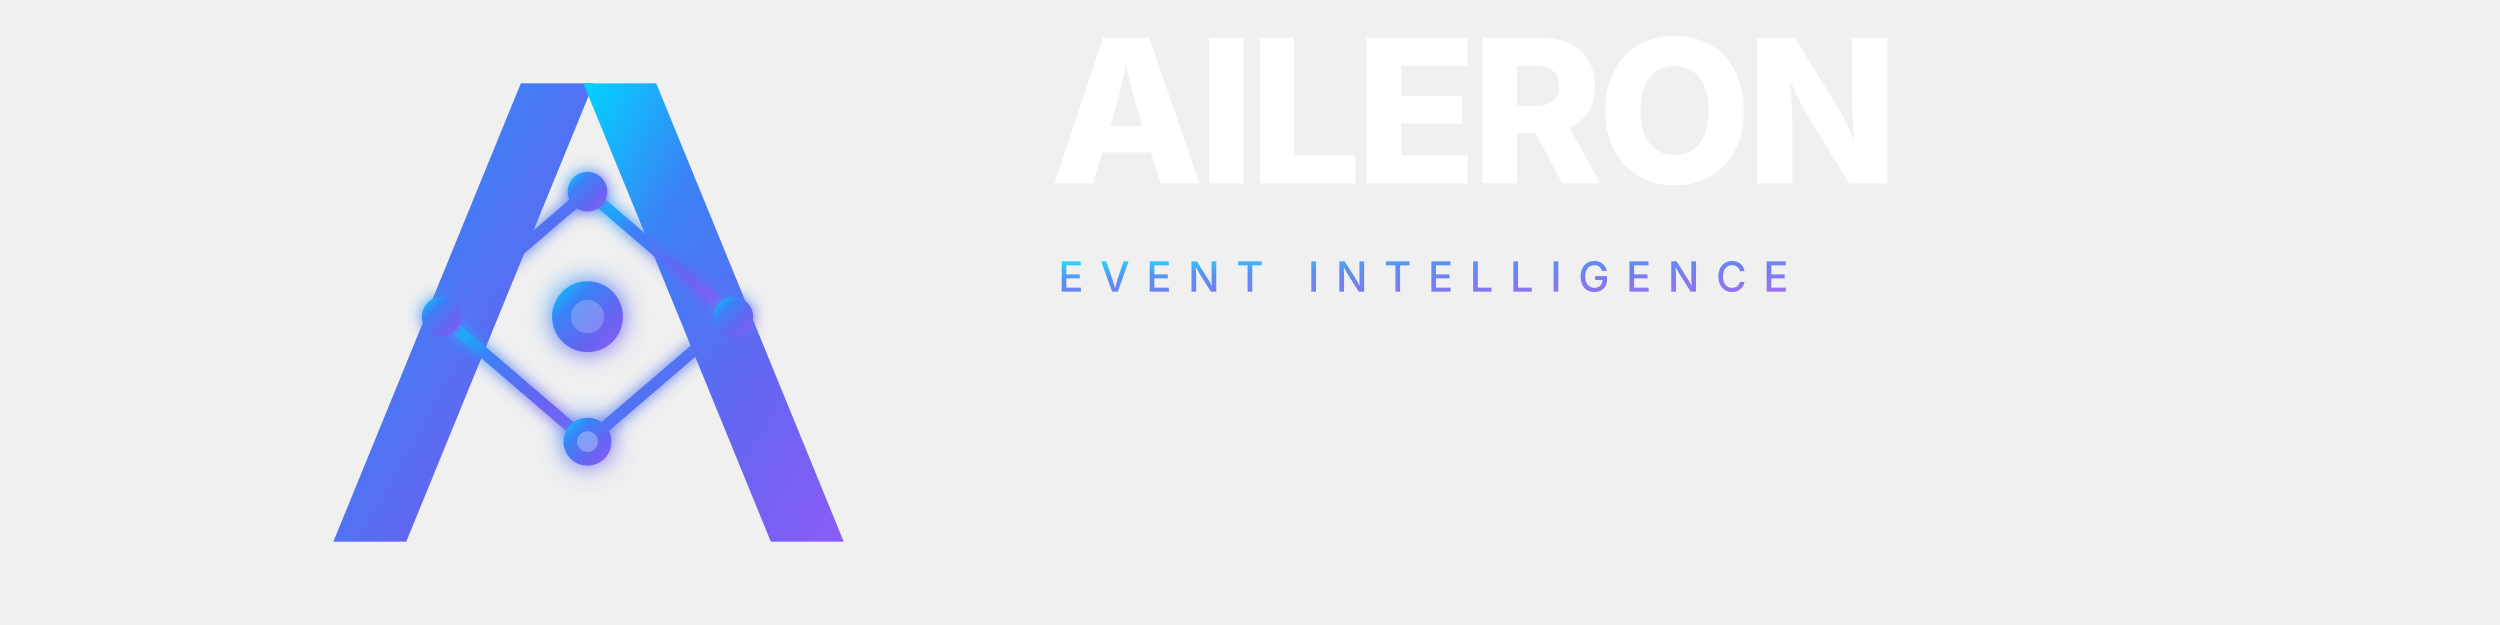
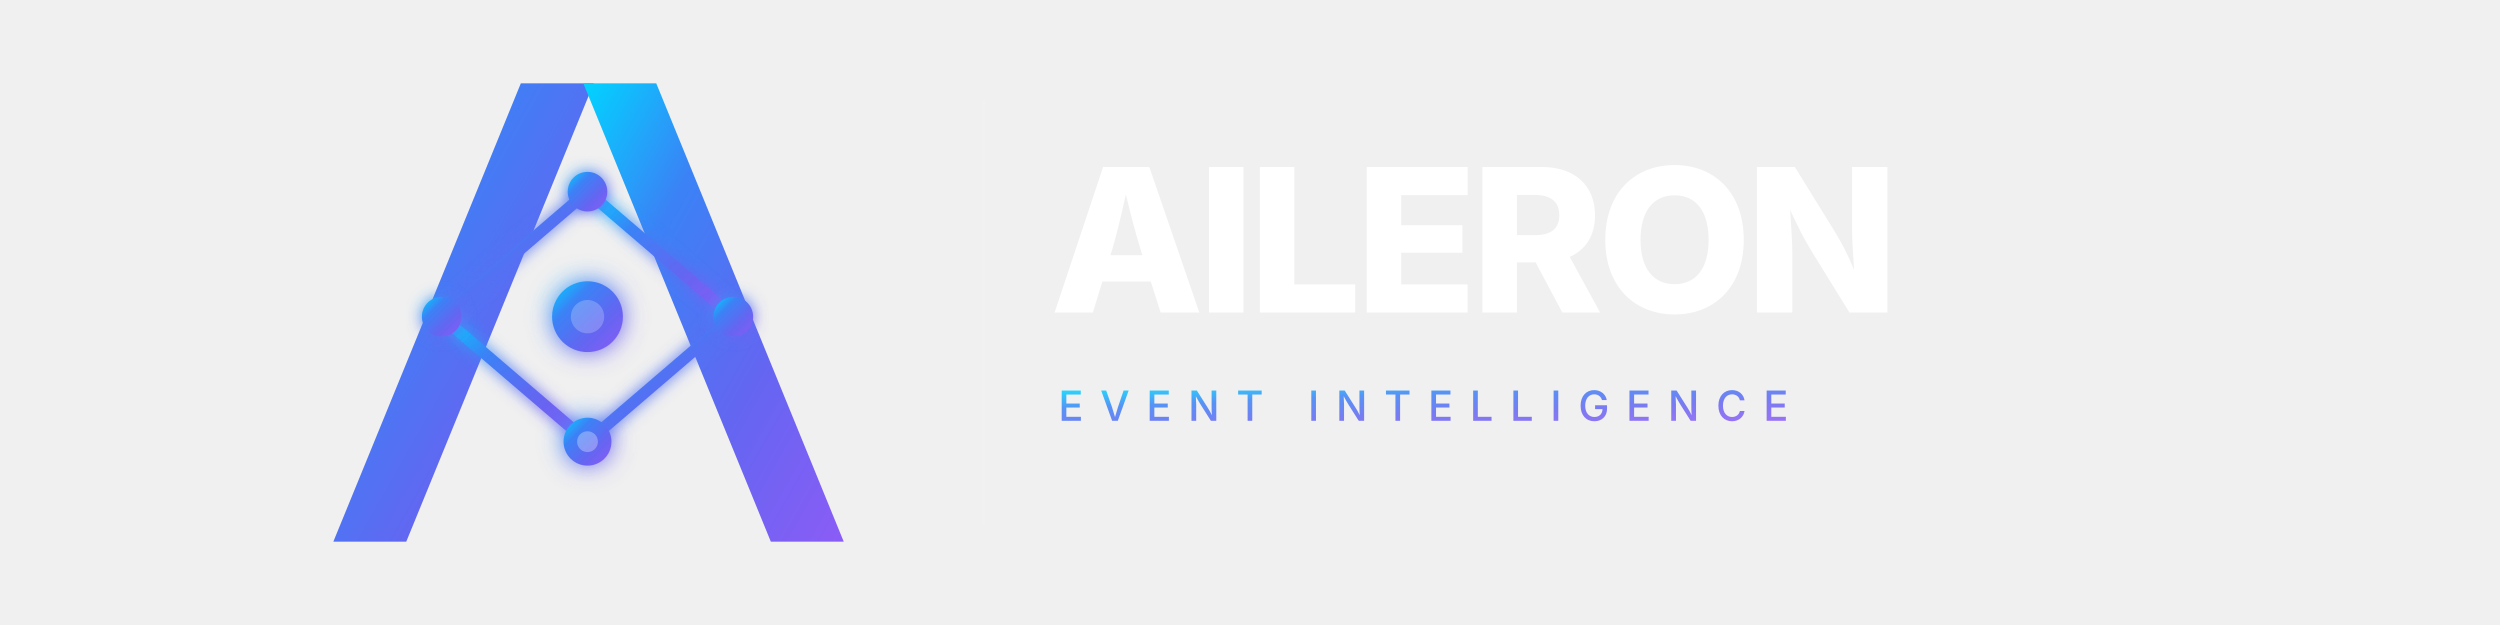
<svg xmlns="http://www.w3.org/2000/svg" viewBox="0 0 1200 300" width="1200" height="300" role="img" aria-label="Aileron — Event Intelligence Platform">
  <defs>
    <linearGradient id="h-g" x1="0%" y1="0%" x2="100%" y2="100%">
      <stop offset="0%" stop-color="#00D4FF" />
      <stop offset="30%" stop-color="#3B82F6" />
      <stop offset="65%" stop-color="#6366F1" />
      <stop offset="100%" stop-color="#8B5CF6" />
    </linearGradient>
    <filter id="h-glow" x="-40%" y="-40%" width="180%" height="180%">
      <feGaussianBlur stdDeviation="3.5" result="b" />
      <feMerge>
        <feMergeNode in="b" />
        <feMergeNode in="SourceGraphic" />
      </feMerge>
    </filter>
    <filter id="h-hub" x="-80%" y="-80%" width="260%" height="260%">
      <feGaussianBlur stdDeviation="6" result="b" />
      <feMerge>
        <feMergeNode in="b" />
        <feMergeNode in="SourceGraphic" />
      </feMerge>
    </filter>
  </defs>
  <g transform="translate(30 20)">
    <path d="M130 240 L220 20 L255 20 L165 240 Z" fill="url(#h-g)" />
    <path d="M340 240 L250 20 L285 20 L375 240 Z" fill="url(#h-g)" />
    <g stroke="url(#h-g)" fill="none" filter="url(#h-glow)">
      <line x1="252" y1="72" x2="182" y2="132" stroke-width="5.5" stroke-linecap="round" />
      <line x1="252" y1="72" x2="322" y2="132" stroke-width="5.5" stroke-linecap="round" />
      <line x1="182" y1="132" x2="252" y2="192" stroke-width="5.5" stroke-linecap="round" />
      <line x1="322" y1="132" x2="252" y2="192" stroke-width="5.5" stroke-linecap="round" />
      <line x1="182" y1="132" x2="322" y2="132" stroke-width="6.5" stroke-linecap="round" />
      <line x1="252" y1="72" x2="252" y2="192" stroke-width="4" stroke-linecap="round" />
    </g>
    <circle cx="252" cy="72" r="9.5" fill="url(#h-g)" filter="url(#h-glow)" />
    <circle cx="182" cy="132" r="9.5" fill="url(#h-g)" filter="url(#h-glow)" />
    <circle cx="322" cy="132" r="9.5" fill="url(#h-g)" filter="url(#h-glow)" />
    <circle cx="252" cy="132" r="17" fill="url(#h-g)" filter="url(#h-hub)" />
    <circle cx="252" cy="132" r="8" fill="white" opacity="0.22" />
    <circle cx="252" cy="192" r="11.5" fill="url(#h-g)" filter="url(#h-hub)" />
    <circle cx="252" cy="192" r="5" fill="white" opacity="0.30" />
  </g>
  <line x1="472" y1="48" x2="472" y2="252" stroke="white" stroke-opacity="0.10" stroke-width="1" />
-   <g transform="translate(504 88)">
+   <g transform="translate(504 150)">
    <text x="0" y="0" font-family="'Inter', 'DM Sans', 'Helvetica Neue', Arial, sans-serif" font-size="96" font-weight="800" letter-spacing="-3" fill="#FFFFFF">AILERON</text>
    <text x="4" y="52" font-family="'Inter', 'Helvetica Neue', Arial, sans-serif" font-size="20" font-weight="500" letter-spacing="8" fill="url(#h-g)" opacity="0.85">EVENT INTELLIGENCE</text>
  </g>
</svg>
